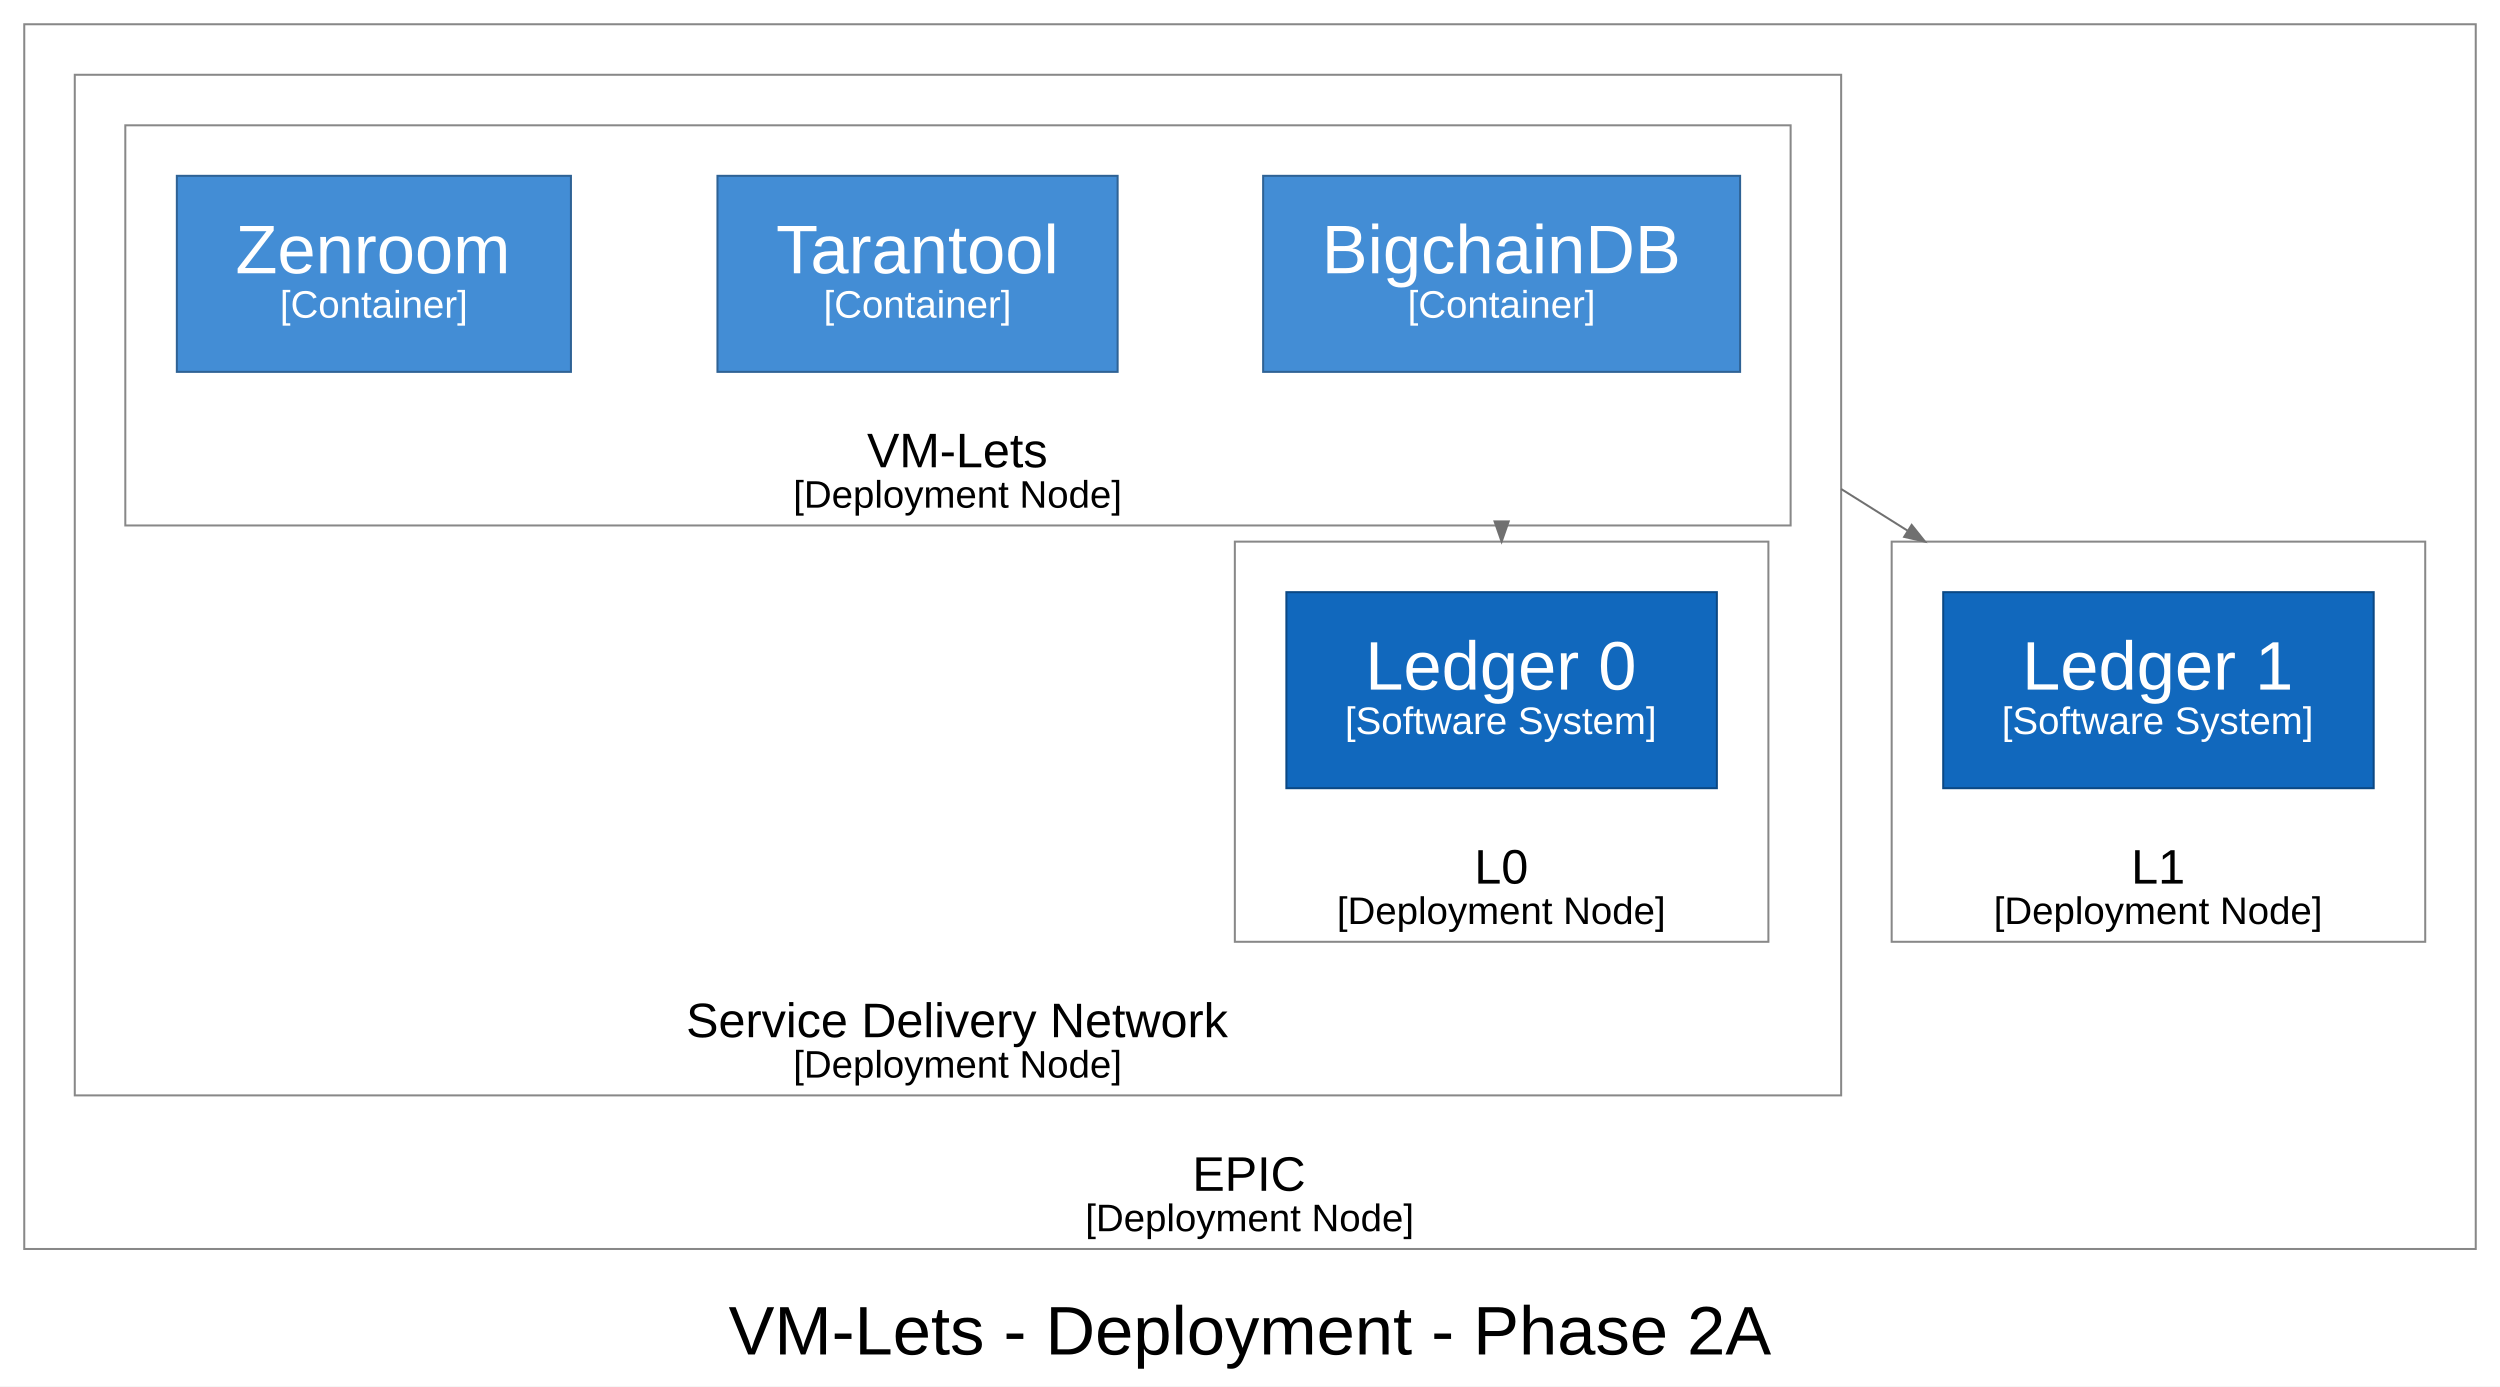
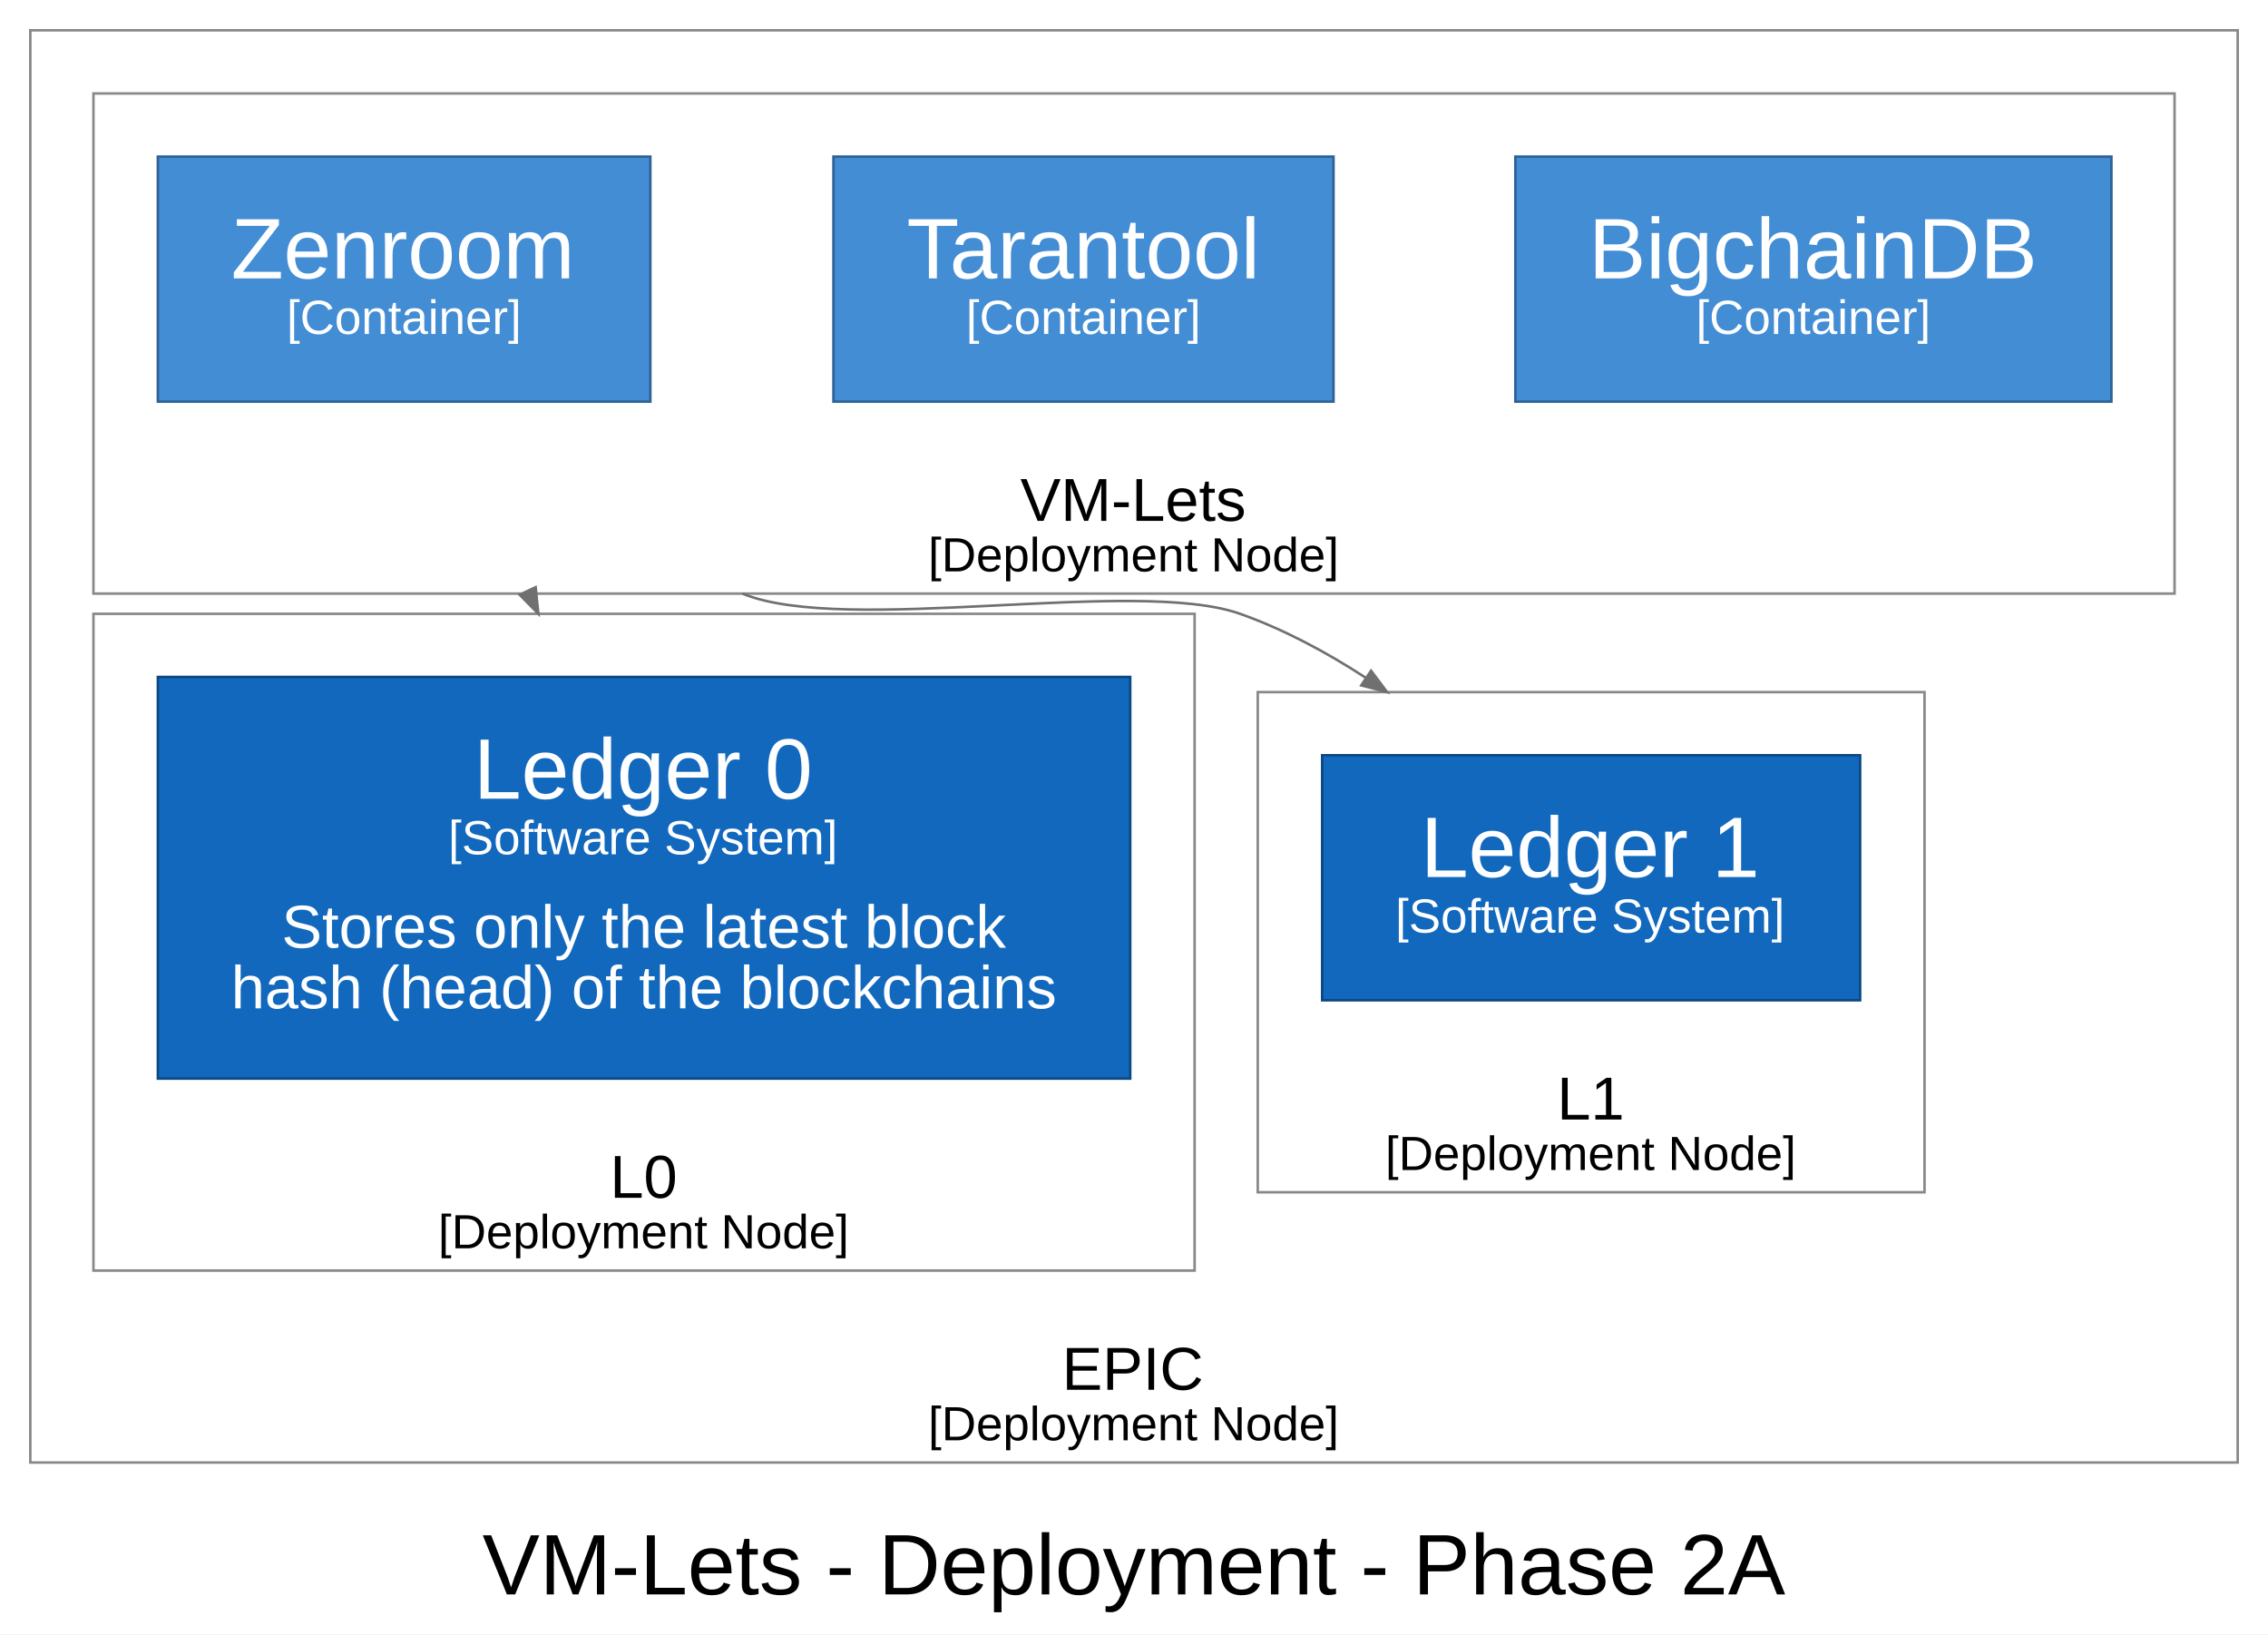
- <svg xmlns="http://www.w3.org/2000/svg" width="1237pt" height="686pt" viewBox="0.00 0.00 1237.00 686.00">
-   <g id="graph0" class="graph" transform="scale(1 1) rotate(0) translate(4 682)">
-     <polygon fill="white" stroke="transparent" points="-4,4 -4,-682 1233,-682 1233,4 -4,4" />
-     <text text-anchor="start" x="356.5" y="-11.8" font-family="Arial" font-size="34.00">VM-Lets - Deployment - Phase 2A</text>
+ <svg xmlns="http://www.w3.org/2000/svg" width="898pt" height="647pt" viewBox="0.00 0.00 898.00 647.00">
+   <g id="graph0" class="graph" transform="scale(1 1) rotate(0) translate(4 643)">
+     <polygon fill="white" stroke="transparent" points="-4,4 -4,-643 894,-643 894,4 -4,4" />
+     <text text-anchor="start" x="187" y="-11.8" font-family="Arial" font-size="34.00">VM-Lets - Deployment - Phase 2A</text>
    <g id="clust1" class="cluster">
-       <polygon fill="none" stroke="#888888" points="8,-64 8,-670 1221,-670 1221,-64 8,-64" />
-       <text text-anchor="start" x="586" y="-92.8" font-family="Arial" font-size="24.00" fill="#000000">EPIC</text>
-       <text text-anchor="start" x="533" y="-72.8" font-family="Arial" font-size="19.00" fill="#000000">[Deployment Node]</text>
+       <polygon fill="none" stroke="#888888" points="8,-64 8,-631 882,-631 882,-64 8,-64" />
+       <text text-anchor="start" x="416.5" y="-92.8" font-family="Arial" font-size="24.00" fill="#000000">EPIC</text>
+       <text text-anchor="start" x="363.5" y="-72.8" font-family="Arial" font-size="19.00" fill="#000000">[Deployment Node]</text>
    </g>
    <g id="clust2" class="cluster">
-       <polygon fill="none" stroke="#888888" points="932,-216 932,-414 1196,-414 1196,-216 932,-216" />
-       <text text-anchor="start" x="1050.5" y="-244.8" font-family="Arial" font-size="24.00" fill="#000000">L1</text>
-       <text text-anchor="start" x="982.5" y="-224.8" font-family="Arial" font-size="19.00" fill="#000000">[Deployment Node]</text>
+       <polygon fill="none" stroke="#888888" points="33,-140 33,-400 469,-400 469,-140 33,-140" />
+       <text text-anchor="start" x="237.5" y="-168.8" font-family="Arial" font-size="24.00" fill="#000000">L0</text>
+       <text text-anchor="start" x="169.5" y="-148.8" font-family="Arial" font-size="19.00" fill="#000000">[Deployment Node]</text>
    </g>
    <g id="clust3" class="cluster">
-       <polygon fill="none" stroke="#888888" points="33,-140 33,-645 907,-645 907,-140 33,-140" />
-       <text text-anchor="start" x="335.5" y="-168.8" font-family="Arial" font-size="24.00" fill="#000000">Service Delivery Network</text>
-       <text text-anchor="start" x="388.5" y="-148.8" font-family="Arial" font-size="19.00" fill="#000000">[Deployment Node]</text>
+       <polygon fill="none" stroke="#888888" points="494,-171 494,-369 758,-369 758,-171 494,-171" />
+       <text text-anchor="start" x="612.5" y="-199.8" font-family="Arial" font-size="24.00" fill="#000000">L1</text>
+       <text text-anchor="start" x="544.5" y="-179.8" font-family="Arial" font-size="19.00" fill="#000000">[Deployment Node]</text>
    </g>
    <g id="clust4" class="cluster">
-       <polygon fill="none" stroke="#888888" points="607,-216 607,-414 871,-414 871,-216 607,-216" />
-       <text text-anchor="start" x="725.5" y="-244.8" font-family="Arial" font-size="24.00" fill="#000000">L0</text>
-       <text text-anchor="start" x="657.5" y="-224.8" font-family="Arial" font-size="19.00" fill="#000000">[Deployment Node]</text>
+       <polygon fill="none" stroke="#888888" points="33,-408 33,-606 857,-606 857,-408 33,-408" />
+       <text text-anchor="start" x="400" y="-436.8" font-family="Arial" font-size="24.00" fill="#000000">VM-Lets</text>
+       <text text-anchor="start" x="363.5" y="-416.8" font-family="Arial" font-size="19.00" fill="#000000">[Deployment Node]</text>
    </g>
-     <g id="clust5" class="cluster">
-       <polygon fill="none" stroke="#888888" points="58,-422 58,-620 882,-620 882,-422 58,-422" />
-       <text text-anchor="start" x="425" y="-450.8" font-family="Arial" font-size="24.00" fill="#000000">VM-Lets</text>
-       <text text-anchor="start" x="388.5" y="-430.8" font-family="Arial" font-size="19.00" fill="#000000">[Deployment Node]</text>
+     <g id="33" class="node">
+       <polygon fill="#1168bd" stroke="#0b4884" points="443.5,-375 58.5,-375 58.5,-216 443.5,-216 443.5,-375" />
+       <text text-anchor="start" x="183.5" y="-326.8" font-family="Arial" font-size="34.00" fill="#ffffff">Ledger 0</text>
+       <text text-anchor="start" x="173.5" y="-304.8" font-family="Arial" font-size="19.00" fill="#ffffff">[Software System]</text>
+       <text text-anchor="start" x="107.5" y="-267.8" font-family="Arial" font-size="24.00" fill="#ffffff">Stores only the latest block</text>
+       <text text-anchor="start" x="87.5" y="-243.8" font-family="Arial" font-size="24.00" fill="#ffffff">hash (head) of the blockchains</text>
    </g>
-     <g id="21" class="node">
-       <polygon fill="#1168bd" stroke="#0b4884" points="1170.5,-389 957.5,-389 957.5,-292 1170.5,-292 1170.5,-389" />
-       <text text-anchor="start" x="996.5" y="-340.8" font-family="Arial" font-size="34.00" fill="#ffffff">Ledger 1</text>
-       <text text-anchor="start" x="986.5" y="-318.8" font-family="Arial" font-size="19.00" fill="#ffffff">[Software System]</text>
+     <g id="27" class="node">
+       <polygon fill="#1168bd" stroke="#0b4884" points="732.5,-344 519.5,-344 519.5,-247 732.5,-247 732.5,-344" />
+       <text text-anchor="start" x="558.5" y="-295.8" font-family="Arial" font-size="34.00" fill="#ffffff">Ledger 1</text>
+       <text text-anchor="start" x="548.5" y="-273.8" font-family="Arial" font-size="19.00" fill="#ffffff">[Software System]</text>
    </g>
-     <g id="28" class="node">
-       <polygon fill="#1168bd" stroke="#0b4884" points="845.5,-389 632.5,-389 632.5,-292 845.5,-292 845.5,-389" />
-       <text text-anchor="start" x="671.5" y="-340.8" font-family="Arial" font-size="34.00" fill="#ffffff">Ledger 0</text>
-       <text text-anchor="start" x="661.5" y="-318.8" font-family="Arial" font-size="19.00" fill="#ffffff">[Software System]</text>
+     <g id="31" class="node">
+       <polygon fill="#438dd5" stroke="#2e6295" points="832,-581 596,-581 596,-484 832,-484 832,-581" />
+       <text text-anchor="start" x="625" y="-532.8" font-family="Arial" font-size="34.00" fill="#ffffff">BigchainDB</text>
+       <text text-anchor="start" x="667.5" y="-510.8" font-family="Arial" font-size="19.00" fill="#ffffff">[Container]</text>
    </g>
-     <g id="26" class="node">
-       <polygon fill="#438dd5" stroke="#2e6295" points="857,-595 621,-595 621,-498 857,-498 857,-595" />
-       <text text-anchor="start" x="650" y="-546.8" font-family="Arial" font-size="34.00" fill="#ffffff">BigchainDB</text>
-       <text text-anchor="start" x="692.5" y="-524.8" font-family="Arial" font-size="19.00" fill="#ffffff">[Container]</text>
+     <g id="30" class="node">
+       <polygon fill="#438dd5" stroke="#2e6295" points="524,-581 326,-581 326,-484 524,-484 524,-581" />
+       <text text-anchor="start" x="355" y="-532.8" font-family="Arial" font-size="34.00" fill="#ffffff">Tarantool</text>
+       <text text-anchor="start" x="378.5" y="-510.8" font-family="Arial" font-size="19.00" fill="#ffffff">[Container]</text>
    </g>
-     <g id="29" class="edge">
-       <path fill="none" stroke="#707070" d="M907,-440.05C918.05,-433.11 929.07,-426.19 939.85,-419.43" />
-       <polygon fill="#707070" stroke="#707070" points="941.89,-422.28 948.5,-414 938.17,-416.35 941.89,-422.28" />
+     <g id="29" class="node">
+       <polygon fill="#438dd5" stroke="#2e6295" points="253.5,-581 58.5,-581 58.5,-484 253.5,-484 253.5,-581" />
+       <text text-anchor="start" x="87.5" y="-532.8" font-family="Arial" font-size="34.00" fill="#ffffff">Zenroom</text>
+       <text text-anchor="start" x="109.5" y="-510.8" font-family="Arial" font-size="19.00" fill="#ffffff">[Container]</text>
    </g>
-     <g id="30" class="edge">
-       <path fill="none" stroke="#707070" d="M739,-422C739,-420 739,-418 739,-416" />
-       <polygon fill="#707070" stroke="#707070" points="742.5,-424 739,-414 735.5,-424 742.5,-424" />
+     <g id="35" class="edge">
+       <path fill="none" stroke="#707070" d="M205.4,-408C206.34,-406 207.28,-404 208.22,-402" />
+       <polygon fill="#707070" stroke="#707070" points="208.08,-410.54 209.16,-400 201.74,-407.56 208.08,-410.54" />
    </g>
-     <g id="25" class="node">
-       <polygon fill="#438dd5" stroke="#2e6295" points="549,-595 351,-595 351,-498 549,-498 549,-595" />
-       <text text-anchor="start" x="380" y="-546.8" font-family="Arial" font-size="34.00" fill="#ffffff">Tarantool</text>
-       <text text-anchor="start" x="403.5" y="-524.8" font-family="Arial" font-size="19.00" fill="#ffffff">[Container]</text>
-     </g>
-     <g id="24" class="node">
-       <polygon fill="#438dd5" stroke="#2e6295" points="278.5,-595 83.5,-595 83.5,-498 278.5,-498 278.5,-595" />
-       <text text-anchor="start" x="112.5" y="-546.8" font-family="Arial" font-size="34.00" fill="#ffffff">Zenroom</text>
-       <text text-anchor="start" x="134.5" y="-524.8" font-family="Arial" font-size="19.00" fill="#ffffff">[Container]</text>
+     <g id="34" class="edge">
+       <path fill="none" stroke="#707070" d="M290,-408C330.48,-391.24 445.7,-414.62 487,-400 504.16,-393.92 520.97,-384.94 536.64,-374.76" />
+       <polygon fill="#707070" stroke="#707070" points="538.87,-377.48 545.22,-369 534.97,-371.67 538.87,-377.48" />
    </g>
  </g>
</svg>
